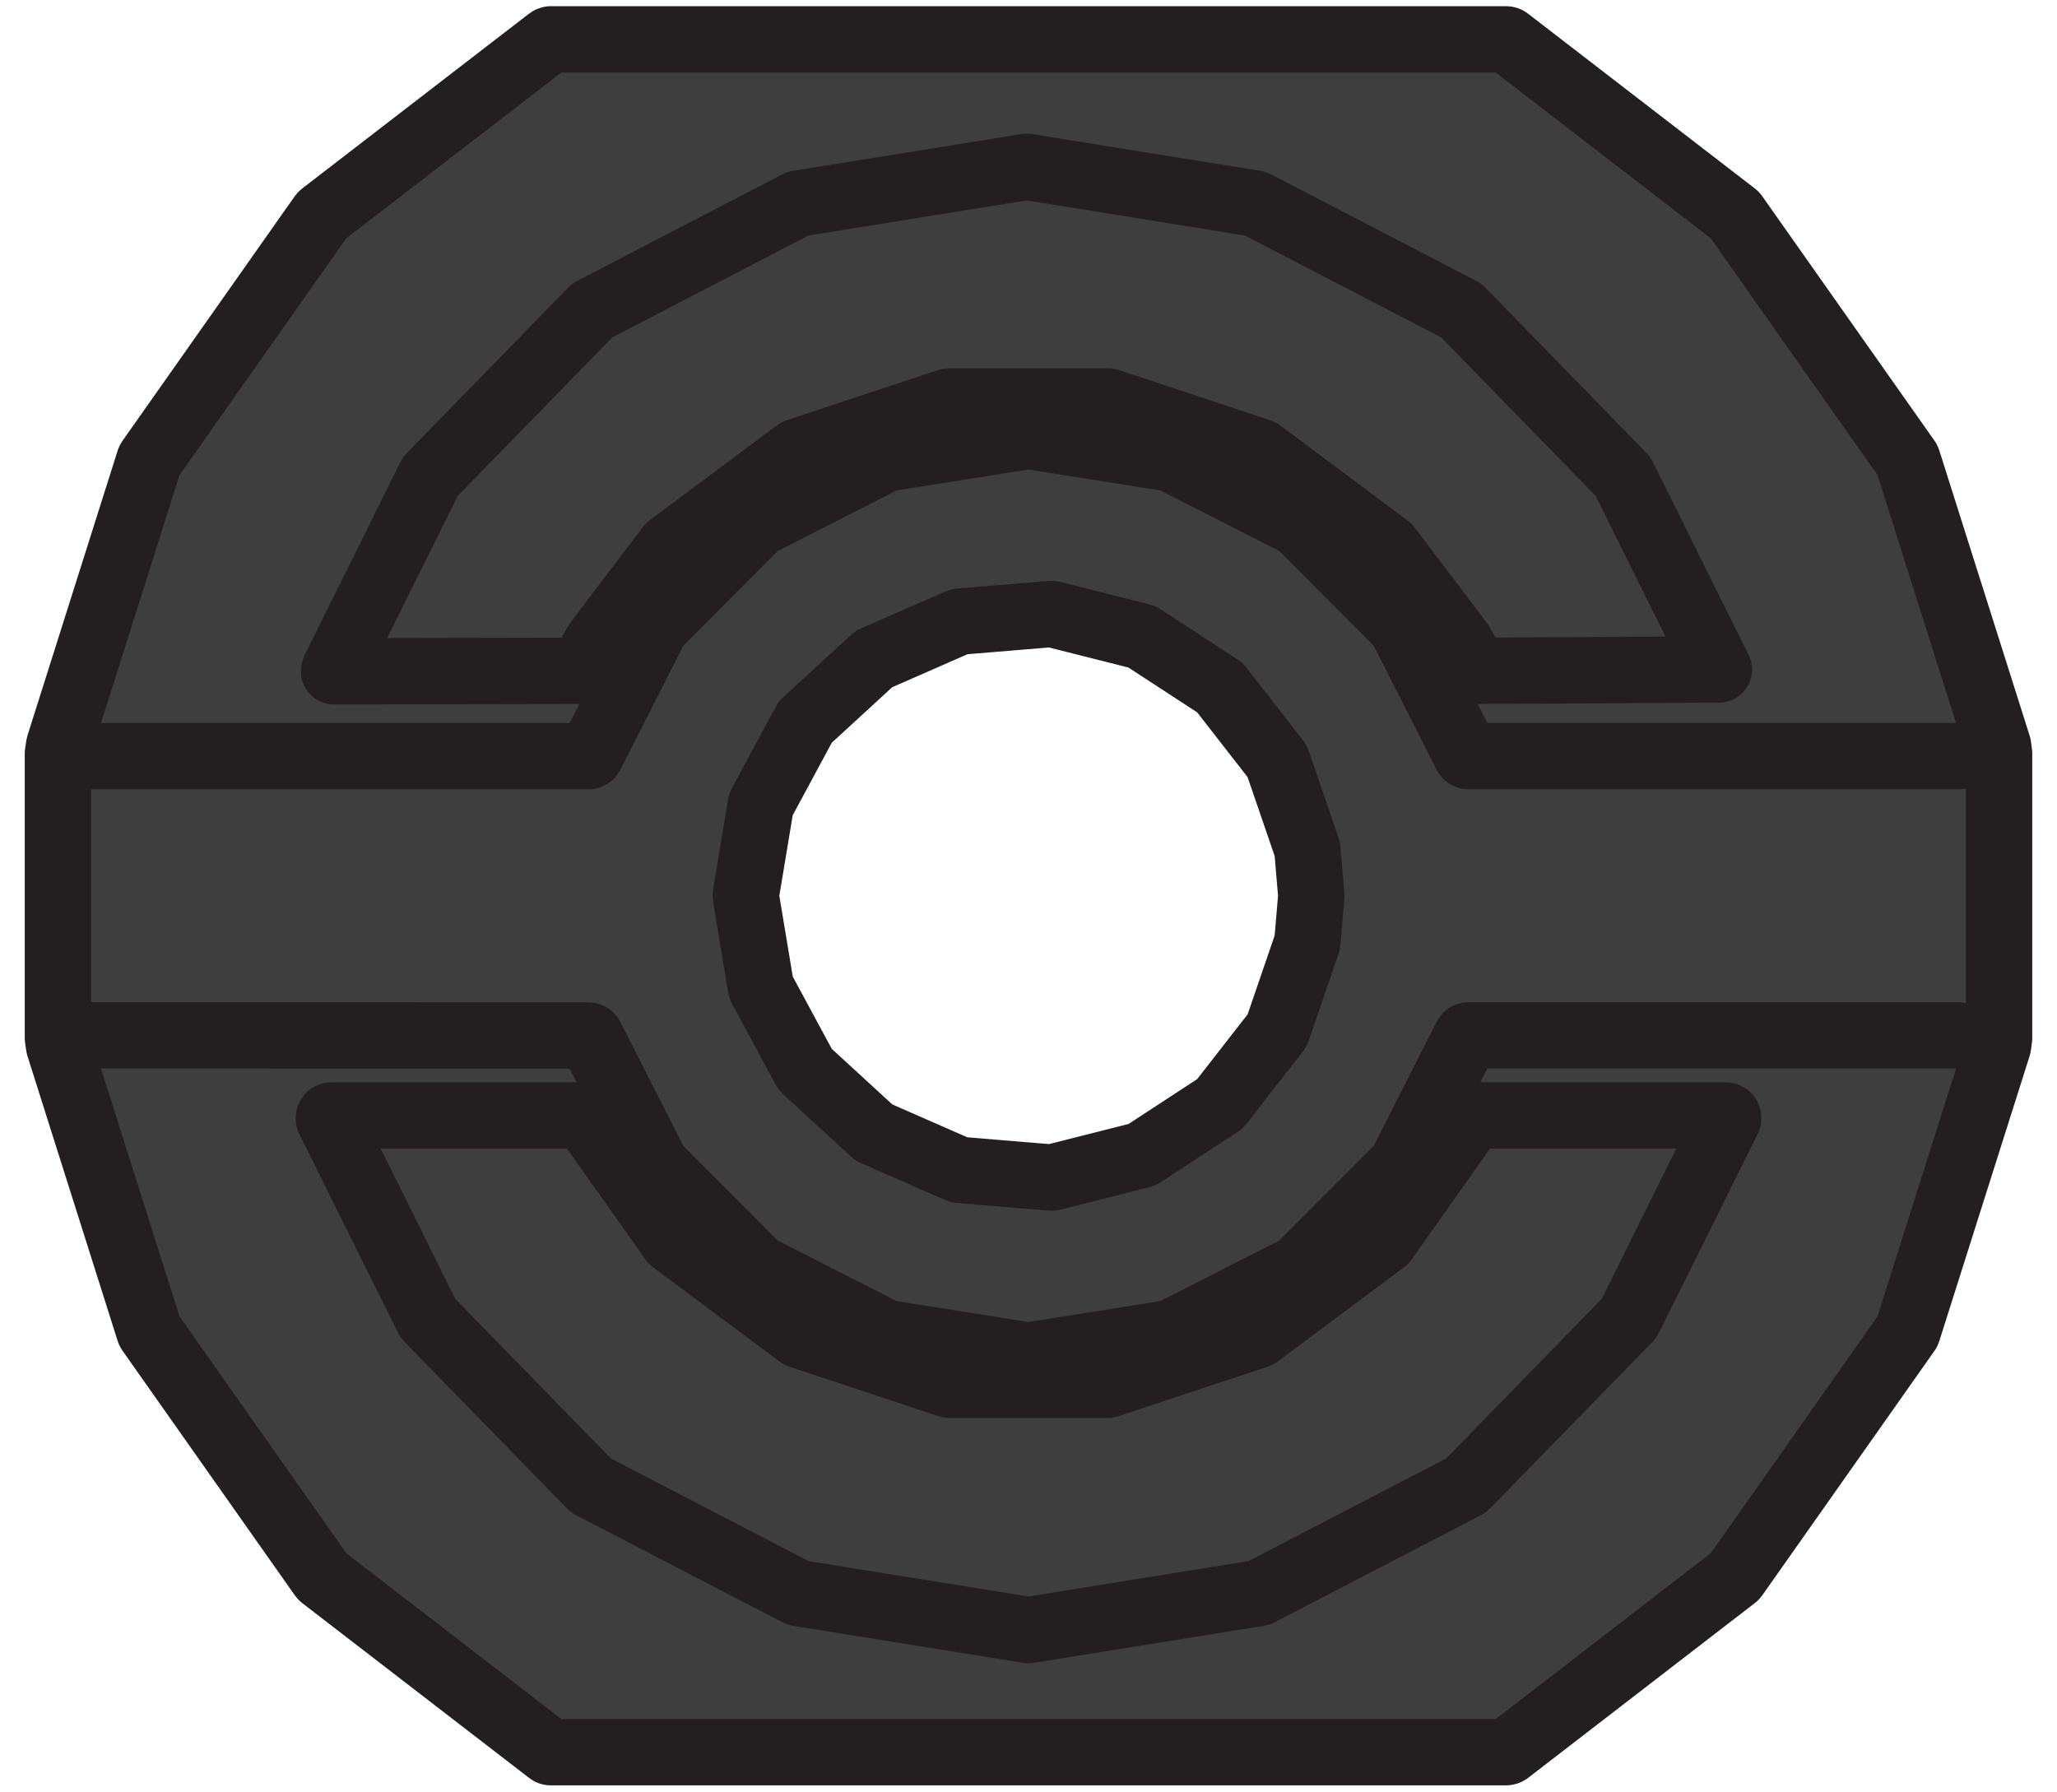
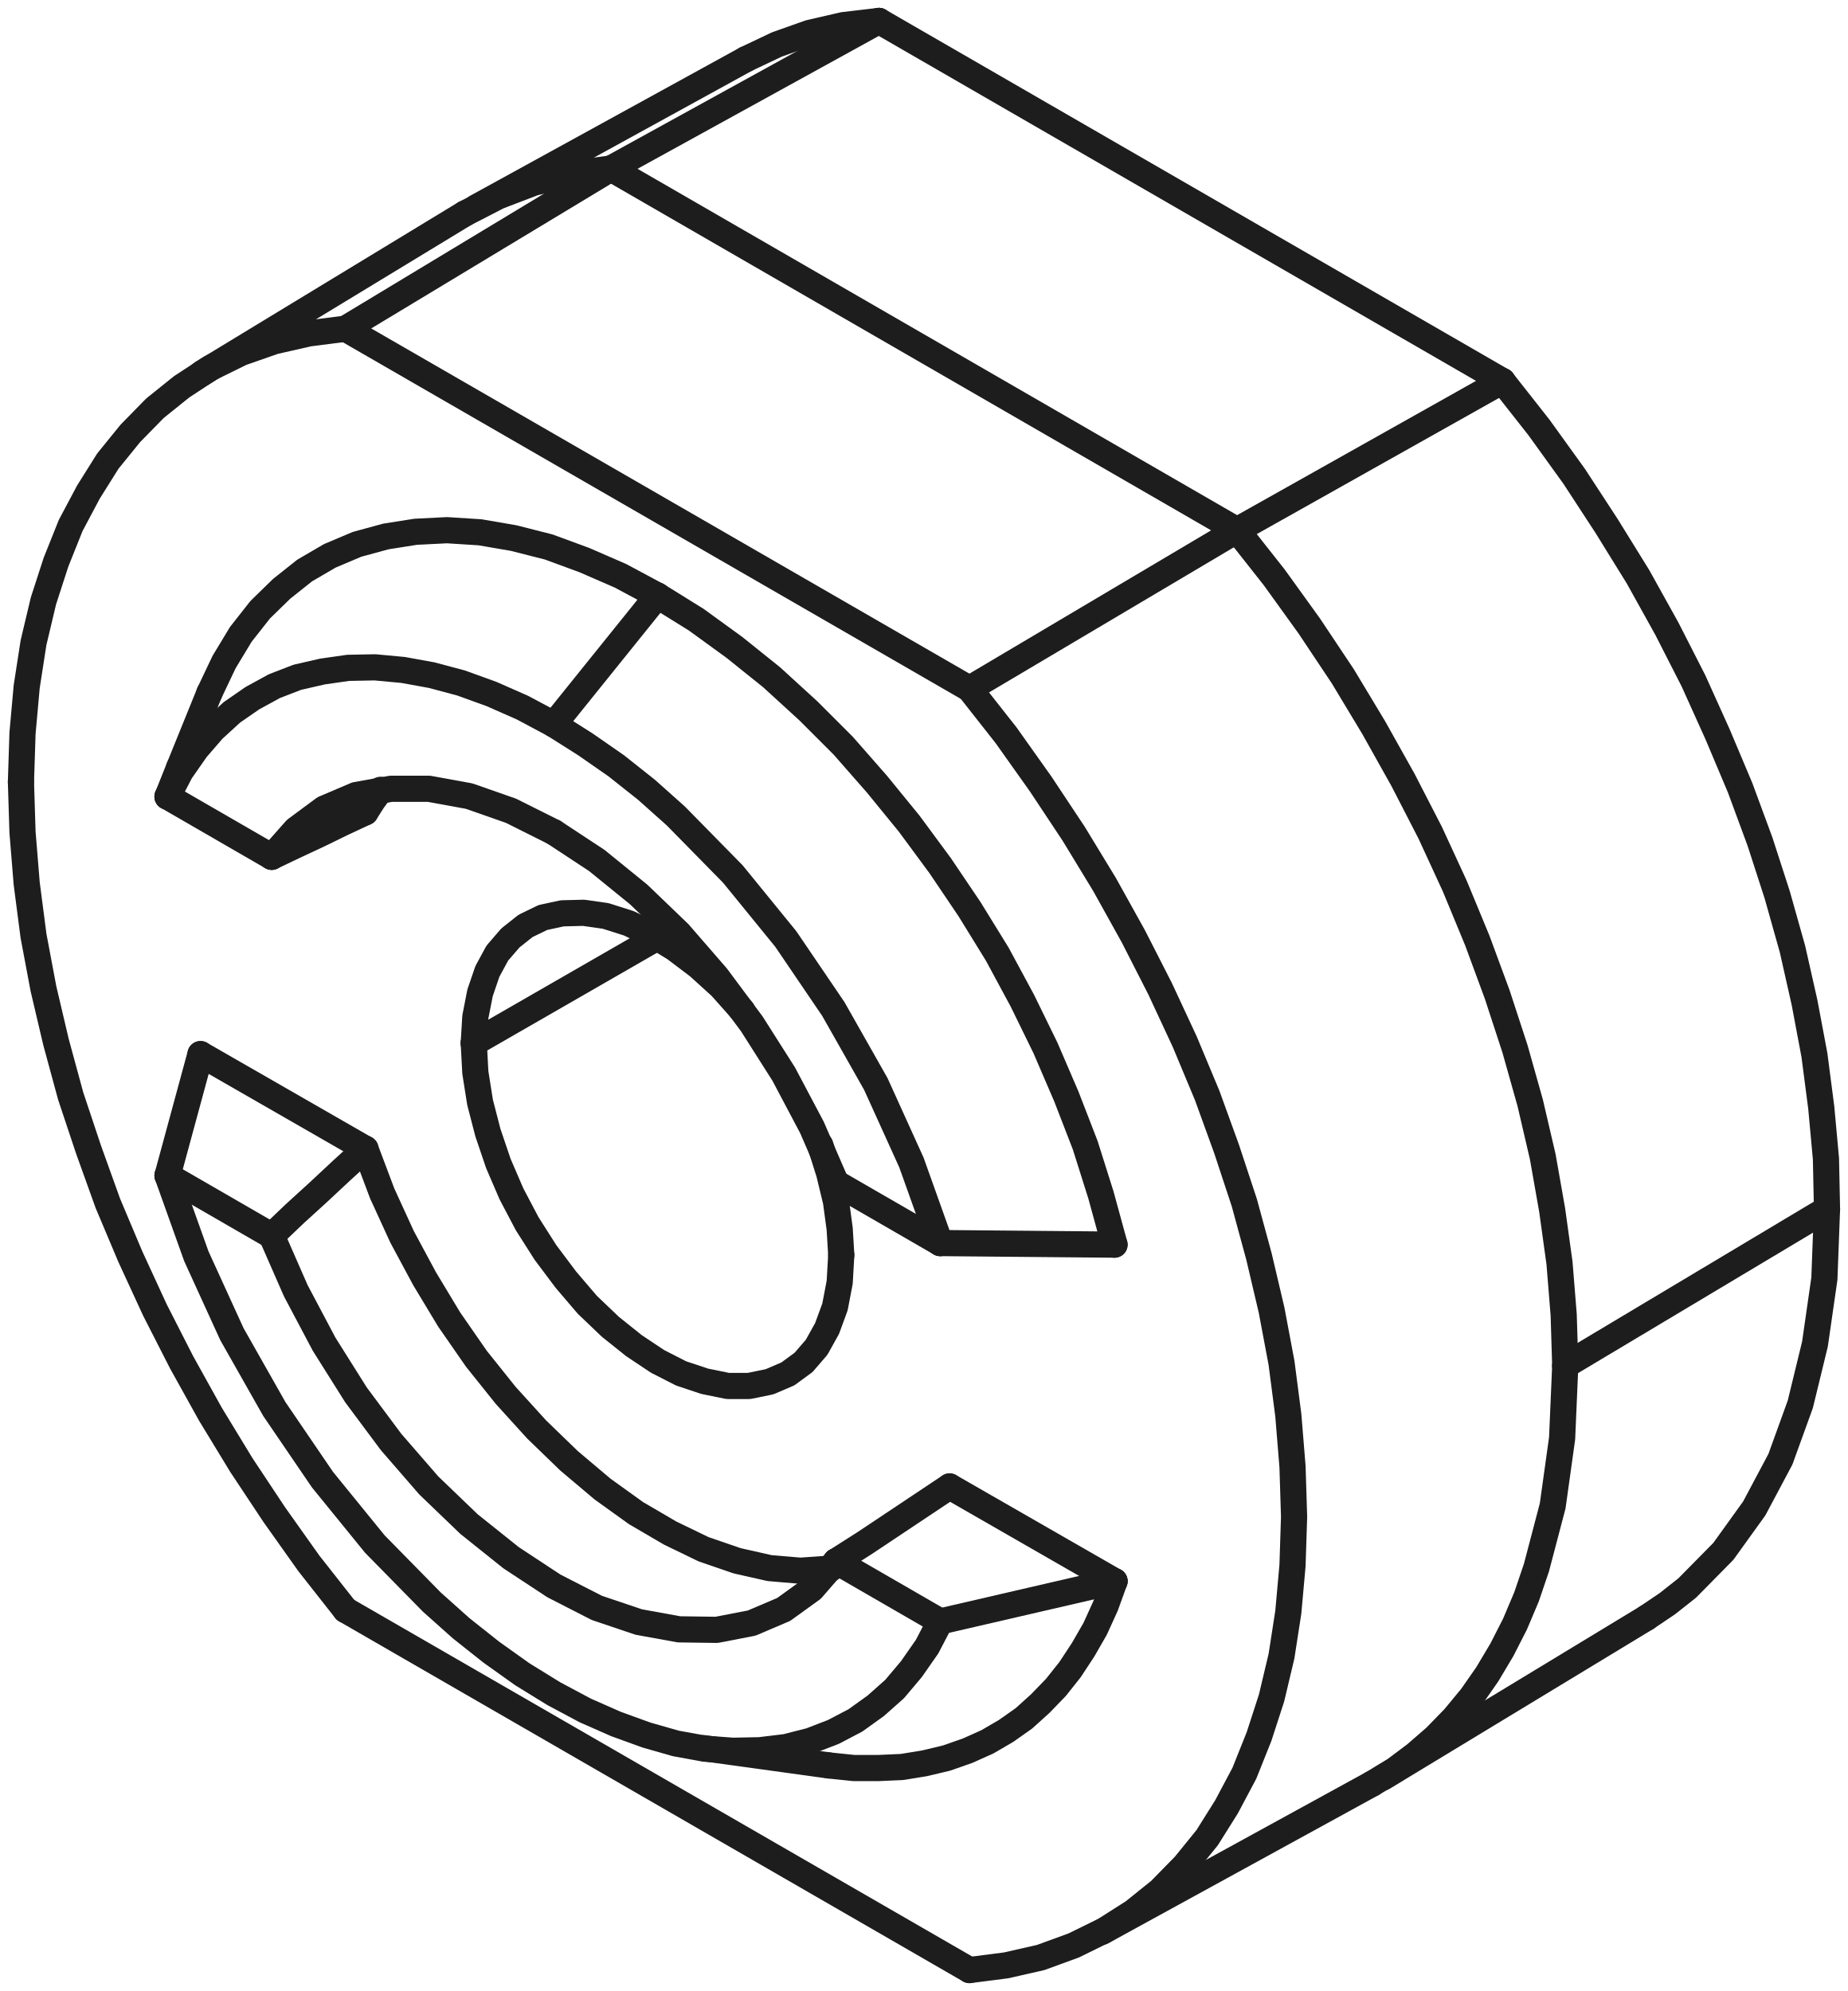
- <svg xmlns="http://www.w3.org/2000/svg" width="31" height="27" viewBox="0 0 31 27">
-   <defs>
-     <style>.a{fill:#3e3e3e;}.b{fill:none;stroke:#231f20;stroke-linecap:round;stroke-linejoin:round;}</style>
-   </defs>
-   <path class="a" d="M28.703,7.095l-2.595-3.688L22.714.785,8.282.784,4.9,3.394l-2.596,3.685-1.302,4.079-.079.292v4.393c-.01.119,1.356,4.246,1.381,4.37l2.571,3.659,3.206,2.467.185.158H22.729c.214-.183,3.311-2.53,3.419-2.651l2.555-3.648,1.38-4.319V11.414Zm-9.037,7.246c-.001.066-.473,1.246-.427,1.314-.062.019-.83,1.054-.876,1.094a12.626,12.626,0,0,0-1.162.796,4.242,4.242,0,1,1,2.465-3.204Z" />
-   <path class="b" d="M26.005,16.811H22.213a.038.038,0,0,0-.015.005.035.035,0,0,0-.011.01l-.002.002-1.323,1.869-1.91,1.424-2.261.75H14.309l-2.26-.75-1.91-1.424L8.815,16.828l-.002-.002a.044.044,0,0,0-.026-.015H4.991a.044.044,0,0,0-.02.008H4.97l-.004.005a.031.031,0,0,0-.01.024v.007l.003.014,1.486,2.992.007.011L8.9,22.382l.009.008,3.112,1.615.011.004,3.462.557h.012l3.461-.557.013-.004,3.111-1.615.01-.008,2.447-2.51.007-.011,1.485-2.992a.037.037,0,0,0,.005-.018.04.04,0,0,0-.036-.04h-.004M14.461,9.368a.028.028,0,0,0-.013.004l-1.273.558-.011.007-1.024.941-.008.01-.633,1.175-.027.048-.005.012-.228,1.371a.029.029,0,0,0,0,.013l.228,1.37.005.013.66,1.223.008.01,1.024.94.011.008,1.273.558.013.003,1.385.115h.003l.01-.001,1.347-.341.011-.005,1.164-.761.009-.009.854-1.096a.017.017,0,0,0,.006-.011l.451-1.315.002-.01.059-.694v-.007l-.059-.696-.002-.009-.451-1.314a.02.02,0,0,0-.006-.012l-.854-1.097-.009-.009-1.164-.759-.011-.006-1.347-.34-.013-.002Zm-5.47.322-.232.42-3.725.007M25.904,10.09l-3.663.02-.231-.42m0,0L20.922,8.252l-.001-.001-.008-.007L18.994,6.812l-.012-.005L16.71,6.053l-.013-.002H14.302l-.011.002-2.273.754-.012.005L10.087,8.244l-.009.009-.028.04-.001.001L8.991,9.69m-3.95.4L6.486,7.18,8.925,4.679l3.099-1.61,3.449-.555,3.448.555,3.101,1.61L24.46,7.18l1.444,2.91M.953,11.396h.541m-.078,4.208H.953m28.553,0H22.132a.039.039,0,0,0-.035.022l-.985,1.942-1.534,1.537-1.934.985-2.144.34-2.144-.34-1.934-.985L9.889,17.568l-.986-1.94a.038.038,0,0,0-.035-.022l-7.374-.002m0-4.208H8.868a.041.041,0,0,0,.035-.021l.986-1.942,1.533-1.537,1.934-.986L15.5,6.57l2.144.34,1.934.986,1.534,1.537.985,1.942a.04.04,0,0,0,.035.021h7.374M8.302.593a.039.039,0,0,0-.024.009L4.858,3.238l-.009.01L2.256,6.93l-.006.011L.891,11.235l-.001.006-.016.109-.001.006v4.289l.001.006.016.108.001.007L2.25,20.059l.006.011,2.596,3.685.008.009,3.418,2.634.011.007.006.001.007.001H22.698a.042.042,0,0,0,.023-.007l.001-.001h.001l3.42-2.637.008-.009,2.594-3.683.005-.011,1.36-4.293.002-.008.014-.108.001-.006V11.356l-.001-.006-.014-.108-.002-.007L28.75,6.941l-.005-.011L26.151,3.248l-.008-.01L22.723.602,22.71.595,22.706.594,22.698.593Z" />
+ <svg xmlns="http://www.w3.org/2000/svg" width="353.0" height="380.4" viewBox="0 0 353.0 380.4">
+   <g fill="none" stroke="#1d1d1d" stroke-width="5" stroke-linecap="round" stroke-linejoin="round">
+     <polyline points="264.2,339.6 314.5,309.1" />
+     <polyline points="32.0,224.6 38.3,201.4" />
+     <polyline points="212.9,302.1 179.6,309.8" />
+     <polyline points="159.7,298.3 179.6,309.8" />
+     <polyline points="40.0,132.4 34.2,146.7" />
+     <polyline points="34.2,146.7 32.0,152.2" />
+     <polyline points="116.7,32.2 167.9,4.0" />
+     <polyline points="116.7,32.2 236.3,101.3" />
+     <polyline points="134.4,334.0 158.3,337.3" />
+     <polyline points="287.0,72.8 167.9,4.0" />
+     <polyline points="287.0,72.8 236.3,101.3" />
+     <polyline points="212.9,302.1 181.4,284.0" />
+     <polyline points="88.8,40.8 38.6,71.3" />
+     <polyline points="32.0,224.6 51.9,236.1" />
+     <polyline points="125.6,179.1 90.5,199.3" />
+     <polyline points="51.9,163.7 32.0,152.2" />
+     <polyline points="69.8,219.5 38.3,201.4" />
+     <polyline points="66.0,62.8 185.2,131.6" />
+     <polyline points="179.6,237.5 212.9,237.8" />
+     <polyline points="179.6,237.5 159.7,226.0" />
+     <polyline points="142.5,11.3 91.0,39.6" />
+     <polyline points="210.5,369.1 262.1,340.8" />
+     <polyline points="105.8,138.4 125.6,113.8" />
+     <polyline points="236.3,101.3 185.2,131.6" />
+     <polyline points="185.2,376.4 66.0,307.6" />
+     <polyline points="66.0,62.8 116.7,32.2" />
+     <polyline points="349.0,231.0 299.0,260.9" />
+     <polyline points="158.7,299.7 152.9,300.1 147.0,299.6 140.8,298.2 134.4,296.0 128.0,292.9 121.5,289.1 115.1,284.5 108.7,279.1 102.5,273.1 96.6,266.6 91.0,259.6 85.8,252.1 81.1,244.3 76.8,236.3 73.0,228.0 69.8,219.5" />
+     <polyline points="314.5,309.1 318.5,306.4 322.3,303.4 329.2,296.4 335.1,288.2 340.1,278.8 343.9,268.3 346.7,256.8 348.5,244.3 349.0,231.0" />
+     <polyline points="179.6,309.8 177.1,314.6 174.1,318.9 170.9,322.7 167.3,325.9 163.4,328.7 159.2,330.9 154.8,332.6 150.1,333.8 145.1,334.4 140.0,334.5 134.6,334.1 129.1,333.1 123.5,331.5 117.7,329.4 111.8,326.8 105.8,323.6 99.8,319.9 93.9,315.7 88.1,311.1 82.5,306.1 71.6,295.0 61.6,282.7 52.4,269.2 44.3,254.9 37.5,240.0 32.0,224.6" />
+     <polyline points="181.4,284.0 176.0,287.6 170.6,291.2 165.2,294.8 159.7,298.3" />
+     <polyline points="167.9,4.0 161.1,4.8 154.6,6.3 148.4,8.5 142.5,11.3" />
+     <polyline points="69.8,155.2 65.3,157.3 60.8,159.5 56.3,161.6 51.9,163.7" />
+     <polyline points="51.9,163.7 56.5,158.5 61.9,154.5 68.0,151.9 74.7,150.7 81.9,150.7 89.6,152.1 97.6,154.9 105.8,159.0" />
+     <polyline points="158.3,337.3 163.1,337.8 167.8,337.8 172.3,337.6 176.6,336.9 180.8,335.9 184.8,334.5 188.6,332.8 192.2,330.7 195.6,328.3 198.7,325.5 201.7,322.4 204.4,319.0 206.9,315.2 209.2,311.2 211.2,306.8 212.9,302.1" />
+     <polyline points="185.2,131.6 192.2,140.5 198.8,149.8 205.1,159.3 211.0,169.0 216.5,178.9 221.6,188.9 226.3,199.0 230.6,209.3 234.3,219.5 237.7,229.8 240.5,240.1 242.9,250.3 244.8,260.4 246.1,270.4 246.9,280.2 247.2,289.8 246.9,299.1 246.1,308.0 244.8,316.4 242.9,324.4 240.5,331.8 237.7,338.8 234.3,345.2 230.6,351.1 226.3,356.4 221.6,361.2 216.5,365.3 211.0,368.8 205.1,371.7 198.8,374.0 192.2,375.5 185.2,376.4" />
+     <polyline points="4.0,149.4 4.3,140.1 5.1,131.2 6.4,122.8 8.3,114.8 10.7,107.4 13.5,100.4 16.9,94.0 20.6,88.1 24.9,82.8 29.6,78.0 34.7,73.9 40.2,70.3 46.1,67.4 52.4,65.2 59.0,63.7 66.0,62.8" />
+     <polyline points="159.7,298.3 155.1,303.6 149.7,307.5 143.6,310.1 136.9,311.4 129.7,311.3 122.0,309.9 114.0,307.2 105.8,303.0 97.6,297.6 89.6,291.2 81.9,283.8 74.7,275.5 68.0,266.5 61.9,256.8 56.5,246.6 51.9,236.1" />
+     <polyline points="125.6,113.8 118.5,110.0 111.6,107.0 104.8,104.5 98.1,102.8 91.7,101.7 85.4,101.3 79.4,101.6 73.7,102.5 68.2,104.0 63.0,106.2 58.2,109.0 53.8,112.5 49.7,116.5 46.0,121.2 42.8,126.5 40.0,132.4" />
+     <polyline points="116.7,32.2 109.2,33.2 102.0,34.9 95.2,37.5 88.8,40.8" />
+     <polyline points="349.0,231.0 348.8,221.4 347.9,211.6 346.6,201.6 344.7,191.5 342.4,181.3 339.5,171.0 336.2,160.8 332.4,150.5 328.1,140.3 323.5,130.1 318.4,120.1 312.9,110.2 306.9,100.5 300.7,91.0 294.0,81.7 287.0,72.8" />
+     <polyline points="105.8,138.4 111.8,142.2 117.7,146.3 123.5,150.9 129.1,155.9 140.0,167.0 150.1,179.4 159.2,192.8 167.3,207.1 174.1,222.1 179.6,237.5" />
+     <polyline points="299.0,260.9 298.4,274.8 296.6,287.7 293.5,299.5 291.6,305.1 289.4,310.3 286.9,315.2 284.1,319.9 281.1,324.2 277.8,328.2 274.2,331.9 270.4,335.2 266.4,338.2 262.1,340.8" />
+     <polyline points="236.3,101.3 243.4,110.3 250.1,119.6 256.5,129.2 262.4,139.0 268.0,149.0 273.2,159.1 277.9,169.3 282.2,179.7 286.0,190.0 289.4,200.4 292.3,210.7 294.7,221.0 296.5,231.2 297.9,241.3 298.7,251.2 299.0,260.9" />
+     <polyline points="90.5,199.3 90.8,204.9 91.7,210.6 93.2,216.4 95.2,222.3 97.7,228.1 100.7,233.8 104.2,239.3 108.1,244.5 112.2,249.3 116.6,253.5 121.1,257.1 125.6,260.1 130.1,262.4 134.6,263.9 139.0,264.8 143.1,264.8 147.0,264.0 150.5,262.5 153.5,260.3 156.0,257.4 158.0,253.8 159.5,249.7 160.4,245.0 160.7,239.8" />
+     <polyline points="160.7,239.8 160.4,234.8 159.7,229.6 158.4,224.2 156.7,218.8" />
+     <polyline points="141.8,193.1 137.7,188.5 133.4,184.6 128.9,181.2 124.5,178.5 120.1,176.4 115.7,175.0 111.5,174.4 107.4,174.5 103.7,175.3 100.4,176.9 97.5,179.2 95.0,182.1 93.1,185.6 91.7,189.7 90.8,194.3 90.5,199.3" />
+     <polyline points="69.8,155.2 70.5,154.1 71.2,153.0 72.0,151.9 72.7,150.9" />
+     <polyline points="51.9,236.1 56.3,231.9 60.8,227.8 65.3,223.6 69.8,219.5" />
+     <polyline points="212.9,237.8 210.3,228.3 207.3,218.8 203.7,209.5 199.7,200.2 195.3,191.2 190.5,182.3 185.2,173.7 179.6,165.4 173.7,157.4 167.5,149.8 161.1,142.5 154.4,135.8 147.4,129.4 140.3,123.7 133.0,118.4 125.6,113.8" />
+     <polyline points="32.0,152.2 34.5,147.4 37.5,143.1 40.7,139.4 44.3,136.1 48.2,133.4 52.4,131.1 56.8,129.4 61.6,128.3 66.5,127.6 71.6,127.5 77.0,128.0 82.5,129.0 88.1,130.5 93.9,132.6 99.8,135.2 105.8,138.4" />
+     <polyline points="66.0,307.6 59.0,298.7 52.4,289.4 46.1,279.9 40.2,270.2 34.7,260.3 29.6,250.3 24.9,240.1 20.6,229.9 16.9,219.6 13.5,209.4 10.7,199.1 8.3,188.9 6.4,178.8 5.1,168.8 4.3,159.0 4.0,149.4" />
+     <polyline points="105.8,159.0 114.0,164.4 122.0,170.9 129.7,178.3 136.9,186.6 143.6,195.6 149.7,205.2 155.1,215.4 159.7,226.0" />
+   </g>
</svg>
